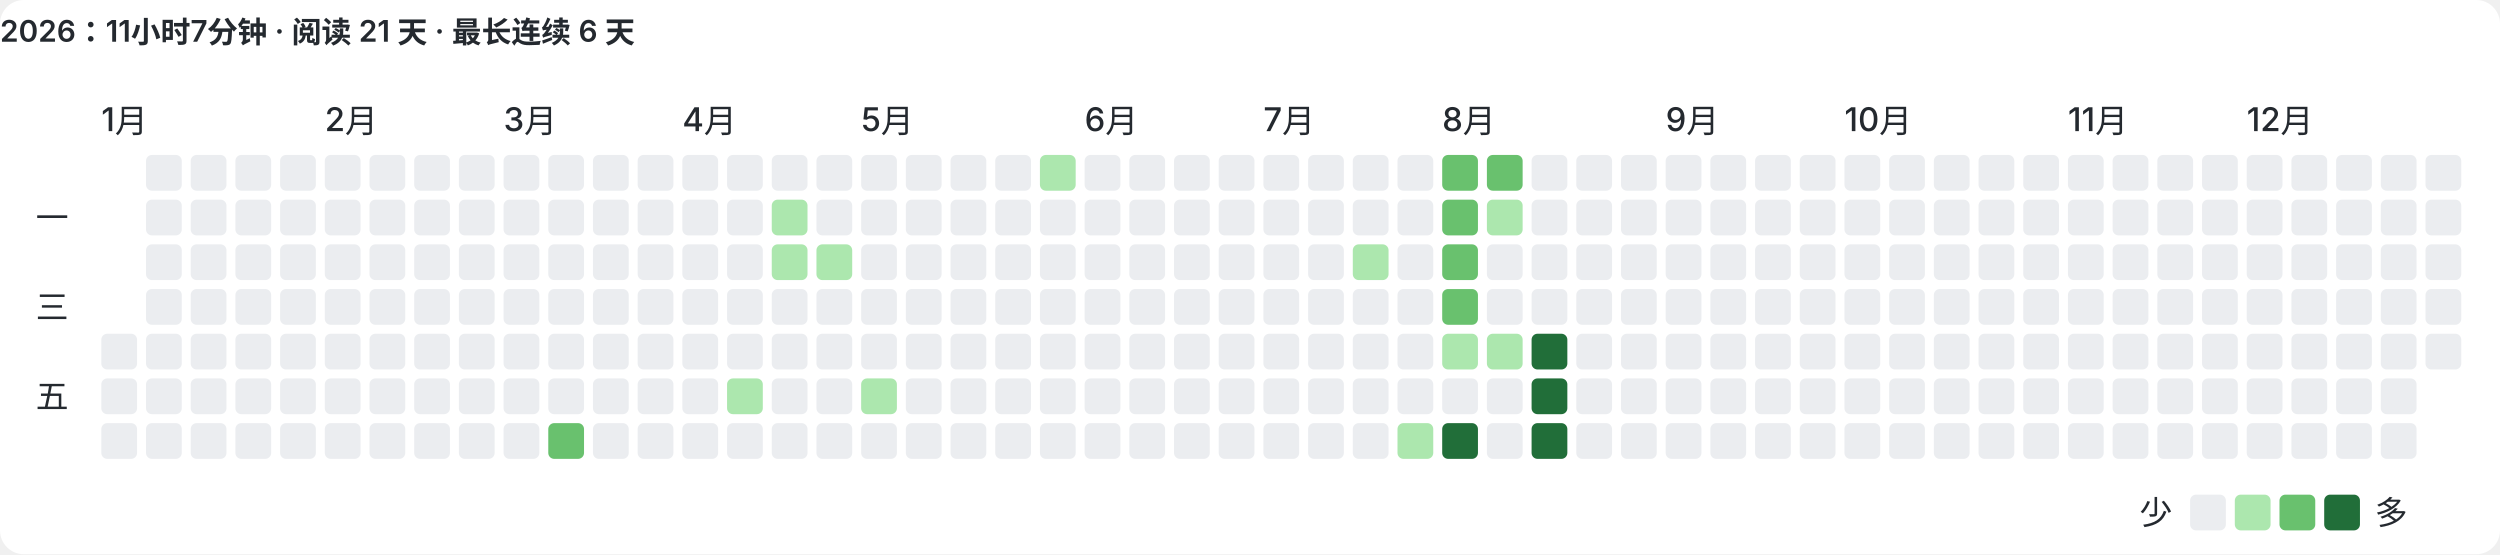
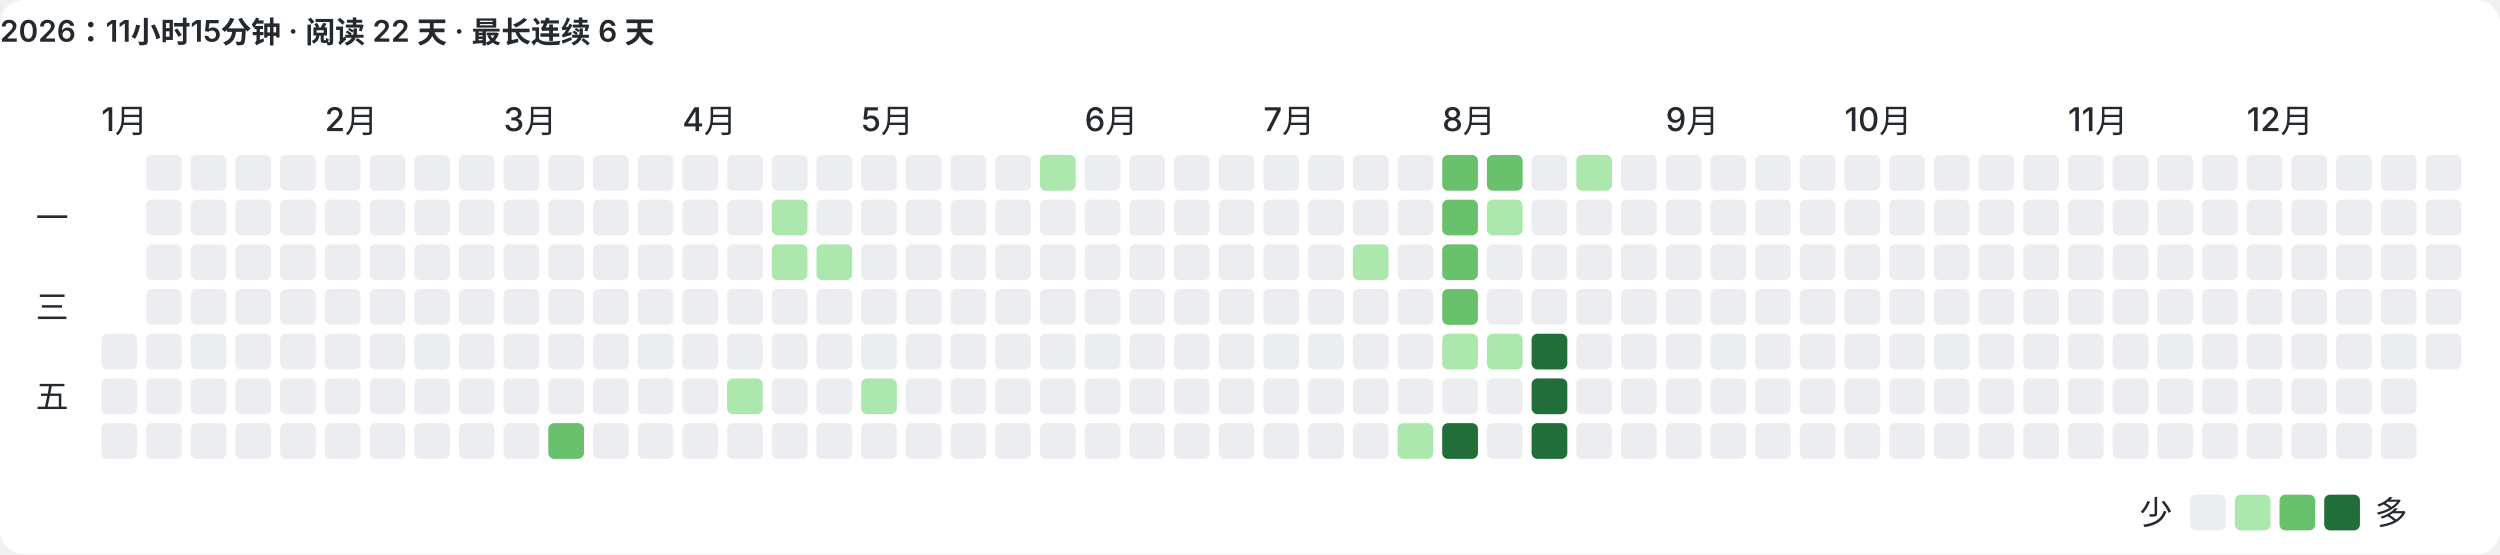
- <svg xmlns="http://www.w3.org/2000/svg" width="100%" viewBox="0 0 839 186" preserveAspectRatio="xMinYMin meet" style="display:block;max-width:100%;height:auto" role="img" data-summary="2026：11小时7分钟  ·  阅读 21 天  ·  最长连续 6 天" aria-label="微信读书 · 2026">
+ <svg xmlns="http://www.w3.org/2000/svg" width="100%" viewBox="0 0 839 186" preserveAspectRatio="xMinYMin meet" style="display:block;max-width:100%;height:auto" role="img" data-summary="2026：11小时15分钟  ·  阅读 22 天  ·  最长连续 6 天" aria-label="微信读书 · 2026">
  <rect width="100%" height="100%" rx="8" fill="#FFFFFF" />
  <style>
.label{font:500 11px "PingFang SC","Microsoft YaHei",-apple-system,BlinkMacSystemFont,"Segoe UI",sans-serif}
.summary{font:600 10px "PingFang SC","Microsoft YaHei",-apple-system,BlinkMacSystemFont,"Segoe UI",sans-serif}
</style>
-   <text class="summary" x="0" y="14" fill="#24292F">2026：11小时7分钟  ·  阅读 21 天  ·  最长连续 6 天</text>
+   <text class="summary" x="0" y="14" fill="#24292F">2026：11小时15分钟  ·  阅读 22 天  ·  最长连续 6 天</text>
  <text class="label" x="34" y="44" fill="#24292F">1月</text>
  <text class="label" x="109" y="44" fill="#24292F">2月</text>
  <text class="label" x="169" y="44" fill="#24292F">3月</text>
  <text class="label" x="229" y="44" fill="#24292F">4月</text>
  <text class="label" x="289" y="44" fill="#24292F">5月</text>
  <text class="label" x="364" y="44" fill="#24292F">6月</text>
  <text class="label" x="424" y="44" fill="#24292F">7月</text>
  <text class="label" x="484" y="44" fill="#24292F">8月</text>
  <text class="label" x="559" y="44" fill="#24292F">9月</text>
  <text class="label" x="619" y="44" fill="#24292F">10月</text>
  <text class="label" x="694" y="44" fill="#24292F">11月</text>
  <text class="label" x="754" y="44" fill="#24292F">12月</text>
  <text class="label" x="12" y="77" fill="#24292F">一</text>
  <text class="label" x="12" y="107" fill="#24292F">三</text>
  <text class="label" x="12" y="137" fill="#24292F">五</text>
  <rect x="34" y="112" width="12" height="12" rx="2" fill="#EBEDF0" data-date="2026-01-01" data-seconds="0">
</rect>
  <rect x="34" y="127" width="12" height="12" rx="2" fill="#EBEDF0" data-date="2026-01-02" data-seconds="0">
</rect>
  <rect x="34" y="142" width="12" height="12" rx="2" fill="#EBEDF0" data-date="2026-01-03" data-seconds="0">
</rect>
  <rect x="49" y="52" width="12" height="12" rx="2" fill="#EBEDF0" data-date="2026-01-04" data-seconds="0">
</rect>
  <rect x="49" y="67" width="12" height="12" rx="2" fill="#EBEDF0" data-date="2026-01-05" data-seconds="0">
</rect>
  <rect x="49" y="82" width="12" height="12" rx="2" fill="#EBEDF0" data-date="2026-01-06" data-seconds="0">
</rect>
  <rect x="49" y="97" width="12" height="12" rx="2" fill="#EBEDF0" data-date="2026-01-07" data-seconds="0">
</rect>
  <rect x="49" y="112" width="12" height="12" rx="2" fill="#EBEDF0" data-date="2026-01-08" data-seconds="0">
</rect>
  <rect x="49" y="127" width="12" height="12" rx="2" fill="#EBEDF0" data-date="2026-01-09" data-seconds="0">
</rect>
  <rect x="49" y="142" width="12" height="12" rx="2" fill="#EBEDF0" data-date="2026-01-10" data-seconds="0">
</rect>
  <rect x="64" y="52" width="12" height="12" rx="2" fill="#EBEDF0" data-date="2026-01-11" data-seconds="0">
</rect>
  <rect x="64" y="67" width="12" height="12" rx="2" fill="#EBEDF0" data-date="2026-01-12" data-seconds="0">
</rect>
  <rect x="64" y="82" width="12" height="12" rx="2" fill="#EBEDF0" data-date="2026-01-13" data-seconds="0">
</rect>
  <rect x="64" y="97" width="12" height="12" rx="2" fill="#EBEDF0" data-date="2026-01-14" data-seconds="0">
</rect>
  <rect x="64" y="112" width="12" height="12" rx="2" fill="#EBEDF0" data-date="2026-01-15" data-seconds="0">
</rect>
  <rect x="64" y="127" width="12" height="12" rx="2" fill="#EBEDF0" data-date="2026-01-16" data-seconds="0">
</rect>
  <rect x="64" y="142" width="12" height="12" rx="2" fill="#EBEDF0" data-date="2026-01-17" data-seconds="0">
</rect>
  <rect x="79" y="52" width="12" height="12" rx="2" fill="#EBEDF0" data-date="2026-01-18" data-seconds="0">
</rect>
  <rect x="79" y="67" width="12" height="12" rx="2" fill="#EBEDF0" data-date="2026-01-19" data-seconds="0">
</rect>
  <rect x="79" y="82" width="12" height="12" rx="2" fill="#EBEDF0" data-date="2026-01-20" data-seconds="0">
</rect>
  <rect x="79" y="97" width="12" height="12" rx="2" fill="#EBEDF0" data-date="2026-01-21" data-seconds="0">
</rect>
  <rect x="79" y="112" width="12" height="12" rx="2" fill="#EBEDF0" data-date="2026-01-22" data-seconds="0">
</rect>
  <rect x="79" y="127" width="12" height="12" rx="2" fill="#EBEDF0" data-date="2026-01-23" data-seconds="0">
</rect>
  <rect x="79" y="142" width="12" height="12" rx="2" fill="#EBEDF0" data-date="2026-01-24" data-seconds="0">
</rect>
  <rect x="94" y="52" width="12" height="12" rx="2" fill="#EBEDF0" data-date="2026-01-25" data-seconds="0">
</rect>
  <rect x="94" y="67" width="12" height="12" rx="2" fill="#EBEDF0" data-date="2026-01-26" data-seconds="0">
</rect>
  <rect x="94" y="82" width="12" height="12" rx="2" fill="#EBEDF0" data-date="2026-01-27" data-seconds="0">
</rect>
  <rect x="94" y="97" width="12" height="12" rx="2" fill="#EBEDF0" data-date="2026-01-28" data-seconds="0">
</rect>
  <rect x="94" y="112" width="12" height="12" rx="2" fill="#EBEDF0" data-date="2026-01-29" data-seconds="0">
</rect>
  <rect x="94" y="127" width="12" height="12" rx="2" fill="#EBEDF0" data-date="2026-01-30" data-seconds="0">
</rect>
  <rect x="94" y="142" width="12" height="12" rx="2" fill="#EBEDF0" data-date="2026-01-31" data-seconds="0">
</rect>
  <rect x="109" y="52" width="12" height="12" rx="2" fill="#EBEDF0" data-date="2026-02-01" data-seconds="0">
</rect>
  <rect x="109" y="67" width="12" height="12" rx="2" fill="#EBEDF0" data-date="2026-02-02" data-seconds="0">
</rect>
  <rect x="109" y="82" width="12" height="12" rx="2" fill="#EBEDF0" data-date="2026-02-03" data-seconds="0">
</rect>
  <rect x="109" y="97" width="12" height="12" rx="2" fill="#EBEDF0" data-date="2026-02-04" data-seconds="0">
</rect>
  <rect x="109" y="112" width="12" height="12" rx="2" fill="#EBEDF0" data-date="2026-02-05" data-seconds="0">
</rect>
  <rect x="109" y="127" width="12" height="12" rx="2" fill="#EBEDF0" data-date="2026-02-06" data-seconds="0">
</rect>
  <rect x="109" y="142" width="12" height="12" rx="2" fill="#EBEDF0" data-date="2026-02-07" data-seconds="0">
</rect>
  <rect x="124" y="52" width="12" height="12" rx="2" fill="#EBEDF0" data-date="2026-02-08" data-seconds="0">
</rect>
  <rect x="124" y="67" width="12" height="12" rx="2" fill="#EBEDF0" data-date="2026-02-09" data-seconds="0">
</rect>
  <rect x="124" y="82" width="12" height="12" rx="2" fill="#EBEDF0" data-date="2026-02-10" data-seconds="0">
</rect>
  <rect x="124" y="97" width="12" height="12" rx="2" fill="#EBEDF0" data-date="2026-02-11" data-seconds="0">
</rect>
  <rect x="124" y="112" width="12" height="12" rx="2" fill="#EBEDF0" data-date="2026-02-12" data-seconds="0">
</rect>
  <rect x="124" y="127" width="12" height="12" rx="2" fill="#EBEDF0" data-date="2026-02-13" data-seconds="0">
</rect>
  <rect x="124" y="142" width="12" height="12" rx="2" fill="#EBEDF0" data-date="2026-02-14" data-seconds="0">
</rect>
  <rect x="139" y="52" width="12" height="12" rx="2" fill="#EBEDF0" data-date="2026-02-15" data-seconds="0">
</rect>
  <rect x="139" y="67" width="12" height="12" rx="2" fill="#EBEDF0" data-date="2026-02-16" data-seconds="0">
</rect>
  <rect x="139" y="82" width="12" height="12" rx="2" fill="#EBEDF0" data-date="2026-02-17" data-seconds="0">
</rect>
  <rect x="139" y="97" width="12" height="12" rx="2" fill="#EBEDF0" data-date="2026-02-18" data-seconds="0">
</rect>
  <rect x="139" y="112" width="12" height="12" rx="2" fill="#EBEDF0" data-date="2026-02-19" data-seconds="0">
</rect>
  <rect x="139" y="127" width="12" height="12" rx="2" fill="#EBEDF0" data-date="2026-02-20" data-seconds="0">
</rect>
  <rect x="139" y="142" width="12" height="12" rx="2" fill="#EBEDF0" data-date="2026-02-21" data-seconds="0">
</rect>
  <rect x="154" y="52" width="12" height="12" rx="2" fill="#EBEDF0" data-date="2026-02-22" data-seconds="0">
</rect>
  <rect x="154" y="67" width="12" height="12" rx="2" fill="#EBEDF0" data-date="2026-02-23" data-seconds="0">
</rect>
  <rect x="154" y="82" width="12" height="12" rx="2" fill="#EBEDF0" data-date="2026-02-24" data-seconds="0">
</rect>
  <rect x="154" y="97" width="12" height="12" rx="2" fill="#EBEDF0" data-date="2026-02-25" data-seconds="0">
</rect>
  <rect x="154" y="112" width="12" height="12" rx="2" fill="#EBEDF0" data-date="2026-02-26" data-seconds="0">
</rect>
  <rect x="154" y="127" width="12" height="12" rx="2" fill="#EBEDF0" data-date="2026-02-27" data-seconds="0">
</rect>
  <rect x="154" y="142" width="12" height="12" rx="2" fill="#EBEDF0" data-date="2026-02-28" data-seconds="0">
</rect>
  <rect x="169" y="52" width="12" height="12" rx="2" fill="#EBEDF0" data-date="2026-03-01" data-seconds="0">
</rect>
  <rect x="169" y="67" width="12" height="12" rx="2" fill="#EBEDF0" data-date="2026-03-02" data-seconds="0">
</rect>
  <rect x="169" y="82" width="12" height="12" rx="2" fill="#EBEDF0" data-date="2026-03-03" data-seconds="0">
</rect>
  <rect x="169" y="97" width="12" height="12" rx="2" fill="#EBEDF0" data-date="2026-03-04" data-seconds="0">
</rect>
  <rect x="169" y="112" width="12" height="12" rx="2" fill="#EBEDF0" data-date="2026-03-05" data-seconds="0">
</rect>
  <rect x="169" y="127" width="12" height="12" rx="2" fill="#EBEDF0" data-date="2026-03-06" data-seconds="0">
</rect>
  <rect x="169" y="142" width="12" height="12" rx="2" fill="#EBEDF0" data-date="2026-03-07" data-seconds="0">
</rect>
  <rect x="184" y="52" width="12" height="12" rx="2" fill="#EBEDF0" data-date="2026-03-08" data-seconds="0">
</rect>
  <rect x="184" y="67" width="12" height="12" rx="2" fill="#EBEDF0" data-date="2026-03-09" data-seconds="0">
</rect>
  <rect x="184" y="82" width="12" height="12" rx="2" fill="#EBEDF0" data-date="2026-03-10" data-seconds="0">
</rect>
  <rect x="184" y="97" width="12" height="12" rx="2" fill="#EBEDF0" data-date="2026-03-11" data-seconds="0">
</rect>
  <rect x="184" y="112" width="12" height="12" rx="2" fill="#EBEDF0" data-date="2026-03-12" data-seconds="0">
</rect>
  <rect x="184" y="127" width="12" height="12" rx="2" fill="#EBEDF0" data-date="2026-03-13" data-seconds="0">
</rect>
  <rect x="184" y="142" width="12" height="12" rx="2" fill="#69C16E" data-date="2026-03-14" data-seconds="643">
</rect>
  <rect x="199" y="52" width="12" height="12" rx="2" fill="#EBEDF0" data-date="2026-03-15" data-seconds="0">
</rect>
  <rect x="199" y="67" width="12" height="12" rx="2" fill="#EBEDF0" data-date="2026-03-16" data-seconds="0">
</rect>
  <rect x="199" y="82" width="12" height="12" rx="2" fill="#EBEDF0" data-date="2026-03-17" data-seconds="0">
</rect>
  <rect x="199" y="97" width="12" height="12" rx="2" fill="#EBEDF0" data-date="2026-03-18" data-seconds="0">
</rect>
  <rect x="199" y="112" width="12" height="12" rx="2" fill="#EBEDF0" data-date="2026-03-19" data-seconds="0">
</rect>
  <rect x="199" y="127" width="12" height="12" rx="2" fill="#EBEDF0" data-date="2026-03-20" data-seconds="0">
</rect>
  <rect x="199" y="142" width="12" height="12" rx="2" fill="#EBEDF0" data-date="2026-03-21" data-seconds="0">
</rect>
  <rect x="214" y="52" width="12" height="12" rx="2" fill="#EBEDF0" data-date="2026-03-22" data-seconds="0">
</rect>
  <rect x="214" y="67" width="12" height="12" rx="2" fill="#EBEDF0" data-date="2026-03-23" data-seconds="0">
</rect>
  <rect x="214" y="82" width="12" height="12" rx="2" fill="#EBEDF0" data-date="2026-03-24" data-seconds="0">
</rect>
  <rect x="214" y="97" width="12" height="12" rx="2" fill="#EBEDF0" data-date="2026-03-25" data-seconds="0">
</rect>
  <rect x="214" y="112" width="12" height="12" rx="2" fill="#EBEDF0" data-date="2026-03-26" data-seconds="0">
</rect>
  <rect x="214" y="127" width="12" height="12" rx="2" fill="#EBEDF0" data-date="2026-03-27" data-seconds="0">
</rect>
  <rect x="214" y="142" width="12" height="12" rx="2" fill="#EBEDF0" data-date="2026-03-28" data-seconds="0">
</rect>
  <rect x="229" y="52" width="12" height="12" rx="2" fill="#EBEDF0" data-date="2026-03-29" data-seconds="0">
</rect>
  <rect x="229" y="67" width="12" height="12" rx="2" fill="#EBEDF0" data-date="2026-03-30" data-seconds="0">
</rect>
  <rect x="229" y="82" width="12" height="12" rx="2" fill="#EBEDF0" data-date="2026-03-31" data-seconds="0">
</rect>
  <rect x="229" y="97" width="12" height="12" rx="2" fill="#EBEDF0" data-date="2026-04-01" data-seconds="0">
</rect>
  <rect x="229" y="112" width="12" height="12" rx="2" fill="#EBEDF0" data-date="2026-04-02" data-seconds="0">
</rect>
  <rect x="229" y="127" width="12" height="12" rx="2" fill="#EBEDF0" data-date="2026-04-03" data-seconds="0">
</rect>
  <rect x="229" y="142" width="12" height="12" rx="2" fill="#EBEDF0" data-date="2026-04-04" data-seconds="0">
</rect>
  <rect x="244" y="52" width="12" height="12" rx="2" fill="#EBEDF0" data-date="2026-04-05" data-seconds="0">
</rect>
  <rect x="244" y="67" width="12" height="12" rx="2" fill="#EBEDF0" data-date="2026-04-06" data-seconds="0">
</rect>
  <rect x="244" y="82" width="12" height="12" rx="2" fill="#EBEDF0" data-date="2026-04-07" data-seconds="0">
</rect>
  <rect x="244" y="97" width="12" height="12" rx="2" fill="#EBEDF0" data-date="2026-04-08" data-seconds="0">
</rect>
  <rect x="244" y="112" width="12" height="12" rx="2" fill="#EBEDF0" data-date="2026-04-09" data-seconds="0">
</rect>
  <rect x="244" y="127" width="12" height="12" rx="2" fill="#ACE7AE" data-date="2026-04-10" data-seconds="37">
</rect>
  <rect x="244" y="142" width="12" height="12" rx="2" fill="#EBEDF0" data-date="2026-04-11" data-seconds="0">
</rect>
  <rect x="259" y="52" width="12" height="12" rx="2" fill="#EBEDF0" data-date="2026-04-12" data-seconds="0">
</rect>
  <rect x="259" y="67" width="12" height="12" rx="2" fill="#ACE7AE" data-date="2026-04-13" data-seconds="6">
</rect>
  <rect x="259" y="82" width="12" height="12" rx="2" fill="#ACE7AE" data-date="2026-04-14" data-seconds="15">
</rect>
  <rect x="259" y="97" width="12" height="12" rx="2" fill="#EBEDF0" data-date="2026-04-15" data-seconds="0">
</rect>
  <rect x="259" y="112" width="12" height="12" rx="2" fill="#EBEDF0" data-date="2026-04-16" data-seconds="0">
</rect>
  <rect x="259" y="127" width="12" height="12" rx="2" fill="#EBEDF0" data-date="2026-04-17" data-seconds="0">
</rect>
  <rect x="259" y="142" width="12" height="12" rx="2" fill="#EBEDF0" data-date="2026-04-18" data-seconds="0">
</rect>
  <rect x="274" y="52" width="12" height="12" rx="2" fill="#EBEDF0" data-date="2026-04-19" data-seconds="0">
</rect>
  <rect x="274" y="67" width="12" height="12" rx="2" fill="#EBEDF0" data-date="2026-04-20" data-seconds="0">
</rect>
  <rect x="274" y="82" width="12" height="12" rx="2" fill="#ACE7AE" data-date="2026-04-21" data-seconds="40">
</rect>
  <rect x="274" y="97" width="12" height="12" rx="2" fill="#EBEDF0" data-date="2026-04-22" data-seconds="0">
</rect>
  <rect x="274" y="112" width="12" height="12" rx="2" fill="#EBEDF0" data-date="2026-04-23" data-seconds="0">
</rect>
  <rect x="274" y="127" width="12" height="12" rx="2" fill="#EBEDF0" data-date="2026-04-24" data-seconds="0">
</rect>
  <rect x="274" y="142" width="12" height="12" rx="2" fill="#EBEDF0" data-date="2026-04-25" data-seconds="0">
</rect>
  <rect x="289" y="52" width="12" height="12" rx="2" fill="#EBEDF0" data-date="2026-04-26" data-seconds="0">
</rect>
  <rect x="289" y="67" width="12" height="12" rx="2" fill="#EBEDF0" data-date="2026-04-27" data-seconds="0">
</rect>
  <rect x="289" y="82" width="12" height="12" rx="2" fill="#EBEDF0" data-date="2026-04-28" data-seconds="0">
</rect>
  <rect x="289" y="97" width="12" height="12" rx="2" fill="#EBEDF0" data-date="2026-04-29" data-seconds="0">
</rect>
  <rect x="289" y="112" width="12" height="12" rx="2" fill="#EBEDF0" data-date="2026-04-30" data-seconds="0">
</rect>
  <rect x="289" y="127" width="12" height="12" rx="2" fill="#ACE7AE" data-date="2026-05-01" data-seconds="40">
</rect>
  <rect x="289" y="142" width="12" height="12" rx="2" fill="#EBEDF0" data-date="2026-05-02" data-seconds="0">
</rect>
  <rect x="304" y="52" width="12" height="12" rx="2" fill="#EBEDF0" data-date="2026-05-03" data-seconds="0">
</rect>
  <rect x="304" y="67" width="12" height="12" rx="2" fill="#EBEDF0" data-date="2026-05-04" data-seconds="0">
</rect>
  <rect x="304" y="82" width="12" height="12" rx="2" fill="#EBEDF0" data-date="2026-05-05" data-seconds="0">
</rect>
  <rect x="304" y="97" width="12" height="12" rx="2" fill="#EBEDF0" data-date="2026-05-06" data-seconds="0">
</rect>
  <rect x="304" y="112" width="12" height="12" rx="2" fill="#EBEDF0" data-date="2026-05-07" data-seconds="0">
</rect>
  <rect x="304" y="127" width="12" height="12" rx="2" fill="#EBEDF0" data-date="2026-05-08" data-seconds="0">
</rect>
  <rect x="304" y="142" width="12" height="12" rx="2" fill="#EBEDF0" data-date="2026-05-09" data-seconds="0">
</rect>
  <rect x="319" y="52" width="12" height="12" rx="2" fill="#EBEDF0" data-date="2026-05-10" data-seconds="0">
</rect>
  <rect x="319" y="67" width="12" height="12" rx="2" fill="#EBEDF0" data-date="2026-05-11" data-seconds="0">
</rect>
  <rect x="319" y="82" width="12" height="12" rx="2" fill="#EBEDF0" data-date="2026-05-12" data-seconds="0">
</rect>
  <rect x="319" y="97" width="12" height="12" rx="2" fill="#EBEDF0" data-date="2026-05-13" data-seconds="0">
</rect>
  <rect x="319" y="112" width="12" height="12" rx="2" fill="#EBEDF0" data-date="2026-05-14" data-seconds="0">
</rect>
  <rect x="319" y="127" width="12" height="12" rx="2" fill="#EBEDF0" data-date="2026-05-15" data-seconds="0">
</rect>
  <rect x="319" y="142" width="12" height="12" rx="2" fill="#EBEDF0" data-date="2026-05-16" data-seconds="0">
</rect>
  <rect x="334" y="52" width="12" height="12" rx="2" fill="#EBEDF0" data-date="2026-05-17" data-seconds="0">
</rect>
  <rect x="334" y="67" width="12" height="12" rx="2" fill="#EBEDF0" data-date="2026-05-18" data-seconds="0">
</rect>
  <rect x="334" y="82" width="12" height="12" rx="2" fill="#EBEDF0" data-date="2026-05-19" data-seconds="0">
</rect>
  <rect x="334" y="97" width="12" height="12" rx="2" fill="#EBEDF0" data-date="2026-05-20" data-seconds="0">
</rect>
  <rect x="334" y="112" width="12" height="12" rx="2" fill="#EBEDF0" data-date="2026-05-21" data-seconds="0">
</rect>
  <rect x="334" y="127" width="12" height="12" rx="2" fill="#EBEDF0" data-date="2026-05-22" data-seconds="0">
</rect>
  <rect x="334" y="142" width="12" height="12" rx="2" fill="#EBEDF0" data-date="2026-05-23" data-seconds="0">
</rect>
  <rect x="349" y="52" width="12" height="12" rx="2" fill="#ACE7AE" data-date="2026-05-24" data-seconds="3">
</rect>
  <rect x="349" y="67" width="12" height="12" rx="2" fill="#EBEDF0" data-date="2026-05-25" data-seconds="0">
</rect>
  <rect x="349" y="82" width="12" height="12" rx="2" fill="#EBEDF0" data-date="2026-05-26" data-seconds="0">
</rect>
  <rect x="349" y="97" width="12" height="12" rx="2" fill="#EBEDF0" data-date="2026-05-27" data-seconds="0">
</rect>
  <rect x="349" y="112" width="12" height="12" rx="2" fill="#EBEDF0" data-date="2026-05-28" data-seconds="0">
</rect>
  <rect x="349" y="127" width="12" height="12" rx="2" fill="#EBEDF0" data-date="2026-05-29" data-seconds="0">
</rect>
  <rect x="349" y="142" width="12" height="12" rx="2" fill="#EBEDF0" data-date="2026-05-30" data-seconds="0">
</rect>
  <rect x="364" y="52" width="12" height="12" rx="2" fill="#EBEDF0" data-date="2026-05-31" data-seconds="0">
</rect>
  <rect x="364" y="67" width="12" height="12" rx="2" fill="#EBEDF0" data-date="2026-06-01" data-seconds="0">
</rect>
  <rect x="364" y="82" width="12" height="12" rx="2" fill="#EBEDF0" data-date="2026-06-02" data-seconds="0">
</rect>
  <rect x="364" y="97" width="12" height="12" rx="2" fill="#EBEDF0" data-date="2026-06-03" data-seconds="0">
</rect>
  <rect x="364" y="112" width="12" height="12" rx="2" fill="#EBEDF0" data-date="2026-06-04" data-seconds="0">
</rect>
  <rect x="364" y="127" width="12" height="12" rx="2" fill="#EBEDF0" data-date="2026-06-05" data-seconds="0">
</rect>
  <rect x="364" y="142" width="12" height="12" rx="2" fill="#EBEDF0" data-date="2026-06-06" data-seconds="0">
</rect>
  <rect x="379" y="52" width="12" height="12" rx="2" fill="#EBEDF0" data-date="2026-06-07" data-seconds="0">
</rect>
  <rect x="379" y="67" width="12" height="12" rx="2" fill="#EBEDF0" data-date="2026-06-08" data-seconds="0">
</rect>
  <rect x="379" y="82" width="12" height="12" rx="2" fill="#EBEDF0" data-date="2026-06-09" data-seconds="0">
</rect>
  <rect x="379" y="97" width="12" height="12" rx="2" fill="#EBEDF0" data-date="2026-06-10" data-seconds="0">
</rect>
  <rect x="379" y="112" width="12" height="12" rx="2" fill="#EBEDF0" data-date="2026-06-11" data-seconds="0">
</rect>
  <rect x="379" y="127" width="12" height="12" rx="2" fill="#EBEDF0" data-date="2026-06-12" data-seconds="0">
</rect>
  <rect x="379" y="142" width="12" height="12" rx="2" fill="#EBEDF0" data-date="2026-06-13" data-seconds="0">
</rect>
  <rect x="394" y="52" width="12" height="12" rx="2" fill="#EBEDF0" data-date="2026-06-14" data-seconds="0">
</rect>
  <rect x="394" y="67" width="12" height="12" rx="2" fill="#EBEDF0" data-date="2026-06-15" data-seconds="0">
</rect>
  <rect x="394" y="82" width="12" height="12" rx="2" fill="#EBEDF0" data-date="2026-06-16" data-seconds="0">
</rect>
  <rect x="394" y="97" width="12" height="12" rx="2" fill="#EBEDF0" data-date="2026-06-17" data-seconds="0">
</rect>
  <rect x="394" y="112" width="12" height="12" rx="2" fill="#EBEDF0" data-date="2026-06-18" data-seconds="0">
</rect>
  <rect x="394" y="127" width="12" height="12" rx="2" fill="#EBEDF0" data-date="2026-06-19" data-seconds="0">
</rect>
  <rect x="394" y="142" width="12" height="12" rx="2" fill="#EBEDF0" data-date="2026-06-20" data-seconds="0">
</rect>
  <rect x="409" y="52" width="12" height="12" rx="2" fill="#EBEDF0" data-date="2026-06-21" data-seconds="0">
</rect>
  <rect x="409" y="67" width="12" height="12" rx="2" fill="#EBEDF0" data-date="2026-06-22" data-seconds="0">
</rect>
  <rect x="409" y="82" width="12" height="12" rx="2" fill="#EBEDF0" data-date="2026-06-23" data-seconds="0">
</rect>
  <rect x="409" y="97" width="12" height="12" rx="2" fill="#EBEDF0" data-date="2026-06-24" data-seconds="0">
</rect>
  <rect x="409" y="112" width="12" height="12" rx="2" fill="#EBEDF0" data-date="2026-06-25" data-seconds="0">
</rect>
  <rect x="409" y="127" width="12" height="12" rx="2" fill="#EBEDF0" data-date="2026-06-26" data-seconds="0">
</rect>
  <rect x="409" y="142" width="12" height="12" rx="2" fill="#EBEDF0" data-date="2026-06-27" data-seconds="0">
</rect>
  <rect x="424" y="52" width="12" height="12" rx="2" fill="#EBEDF0" data-date="2026-06-28" data-seconds="0">
</rect>
  <rect x="424" y="67" width="12" height="12" rx="2" fill="#EBEDF0" data-date="2026-06-29" data-seconds="0">
</rect>
  <rect x="424" y="82" width="12" height="12" rx="2" fill="#EBEDF0" data-date="2026-06-30" data-seconds="0">
</rect>
  <rect x="424" y="97" width="12" height="12" rx="2" fill="#EBEDF0" data-date="2026-07-01" data-seconds="0">
</rect>
  <rect x="424" y="112" width="12" height="12" rx="2" fill="#EBEDF0" data-date="2026-07-02" data-seconds="0">
</rect>
  <rect x="424" y="127" width="12" height="12" rx="2" fill="#EBEDF0" data-date="2026-07-03" data-seconds="0">
</rect>
  <rect x="424" y="142" width="12" height="12" rx="2" fill="#EBEDF0" data-date="2026-07-04" data-seconds="0">
</rect>
  <rect x="439" y="52" width="12" height="12" rx="2" fill="#EBEDF0" data-date="2026-07-05" data-seconds="0">
</rect>
  <rect x="439" y="67" width="12" height="12" rx="2" fill="#EBEDF0" data-date="2026-07-06" data-seconds="0">
</rect>
  <rect x="439" y="82" width="12" height="12" rx="2" fill="#EBEDF0" data-date="2026-07-07" data-seconds="0">
</rect>
  <rect x="439" y="97" width="12" height="12" rx="2" fill="#EBEDF0" data-date="2026-07-08" data-seconds="0">
</rect>
  <rect x="439" y="112" width="12" height="12" rx="2" fill="#EBEDF0" data-date="2026-07-09" data-seconds="0">
</rect>
  <rect x="439" y="127" width="12" height="12" rx="2" fill="#EBEDF0" data-date="2026-07-10" data-seconds="0">
</rect>
  <rect x="439" y="142" width="12" height="12" rx="2" fill="#EBEDF0" data-date="2026-07-11" data-seconds="0">
</rect>
  <rect x="454" y="52" width="12" height="12" rx="2" fill="#EBEDF0" data-date="2026-07-12" data-seconds="0">
</rect>
  <rect x="454" y="67" width="12" height="12" rx="2" fill="#EBEDF0" data-date="2026-07-13" data-seconds="0">
</rect>
  <rect x="454" y="82" width="12" height="12" rx="2" fill="#ACE7AE" data-date="2026-07-14" data-seconds="227">
</rect>
  <rect x="454" y="97" width="12" height="12" rx="2" fill="#EBEDF0" data-date="2026-07-15" data-seconds="0">
</rect>
  <rect x="454" y="112" width="12" height="12" rx="2" fill="#EBEDF0" data-date="2026-07-16" data-seconds="0">
</rect>
  <rect x="454" y="127" width="12" height="12" rx="2" fill="#EBEDF0" data-date="2026-07-17" data-seconds="0">
</rect>
  <rect x="454" y="142" width="12" height="12" rx="2" fill="#EBEDF0" data-date="2026-07-18" data-seconds="0">
</rect>
  <rect x="469" y="52" width="12" height="12" rx="2" fill="#EBEDF0" data-date="2026-07-19" data-seconds="0">
</rect>
  <rect x="469" y="67" width="12" height="12" rx="2" fill="#EBEDF0" data-date="2026-07-20" data-seconds="0">
</rect>
  <rect x="469" y="82" width="12" height="12" rx="2" fill="#EBEDF0" data-date="2026-07-21" data-seconds="0">
</rect>
  <rect x="469" y="97" width="12" height="12" rx="2" fill="#EBEDF0" data-date="2026-07-22" data-seconds="0">
</rect>
  <rect x="469" y="112" width="12" height="12" rx="2" fill="#EBEDF0" data-date="2026-07-23" data-seconds="0">
</rect>
  <rect x="469" y="127" width="12" height="12" rx="2" fill="#EBEDF0" data-date="2026-07-24" data-seconds="0">
</rect>
  <rect x="469" y="142" width="12" height="12" rx="2" fill="#ACE7AE" data-date="2026-07-25" data-seconds="5">
</rect>
  <rect x="484" y="52" width="12" height="12" rx="2" fill="#69C16E" data-date="2026-07-26" data-seconds="1532">
</rect>
  <rect x="484" y="67" width="12" height="12" rx="2" fill="#69C16E" data-date="2026-07-27" data-seconds="1631">
</rect>
  <rect x="484" y="82" width="12" height="12" rx="2" fill="#69C16E" data-date="2026-07-28" data-seconds="1552">
</rect>
  <rect x="484" y="97" width="12" height="12" rx="2" fill="#69C16E" data-date="2026-07-29" data-seconds="894">
</rect>
  <rect x="484" y="112" width="12" height="12" rx="2" fill="#ACE7AE" data-date="2026-07-30" data-seconds="19">
</rect>
  <rect x="484" y="127" width="12" height="12" rx="2" fill="#EBEDF0" data-date="2026-07-31" data-seconds="0">
</rect>
  <rect x="484" y="142" width="12" height="12" rx="2" fill="#216E39" data-date="2026-08-01" data-seconds="2223">
</rect>
  <rect x="499" y="52" width="12" height="12" rx="2" fill="#69C16E" data-date="2026-08-02" data-seconds="1073">
</rect>
  <rect x="499" y="67" width="12" height="12" rx="2" fill="#ACE7AE" data-date="2026-08-03" data-seconds="343">
</rect>
  <rect x="499" y="82" width="12" height="12" rx="2" fill="#EBEDF0" data-date="2026-08-04" data-seconds="0">
</rect>
  <rect x="499" y="97" width="12" height="12" rx="2" fill="#EBEDF0" data-date="2026-08-05" data-seconds="0">
</rect>
  <rect x="499" y="112" width="12" height="12" rx="2" fill="#ACE7AE" data-date="2026-08-06" data-seconds="3">
</rect>
  <rect x="499" y="127" width="12" height="12" rx="2" fill="#EBEDF0" data-date="2026-08-07" data-seconds="0">
</rect>
  <rect x="499" y="142" width="12" height="12" rx="2" fill="#EBEDF0" data-date="2026-08-08" data-seconds="0">
</rect>
  <rect x="514" y="52" width="12" height="12" rx="2" fill="#EBEDF0" data-date="2026-08-09" data-seconds="0">
</rect>
  <rect x="514" y="67" width="12" height="12" rx="2" fill="#EBEDF0" data-date="2026-08-10" data-seconds="0">
</rect>
  <rect x="514" y="82" width="12" height="12" rx="2" fill="#EBEDF0" data-date="2026-08-11" data-seconds="0">
</rect>
  <rect x="514" y="97" width="12" height="12" rx="2" fill="#EBEDF0" data-date="2026-08-12" data-seconds="0">
</rect>
  <rect x="514" y="112" width="12" height="12" rx="2" fill="#216E39" data-date="2026-08-13" data-seconds="3020">
</rect>
  <rect x="514" y="127" width="12" height="12" rx="2" fill="#216E39" data-date="2026-08-14" data-seconds="19303">
</rect>
-   <rect x="514" y="142" width="12" height="12" rx="2" fill="#216E39" data-date="2026-08-15" data-seconds="7417">
- </rect>
-   <rect x="529" y="52" width="12" height="12" rx="2" fill="#EBEDF0" data-date="2026-08-16" data-seconds="0">
+   <rect x="514" y="142" width="12" height="12" rx="2" fill="#216E39" data-date="2026-08-15" data-seconds="7902">
+ </rect>
+   <rect x="529" y="52" width="12" height="12" rx="2" fill="#ACE7AE" data-date="2026-08-16" data-seconds="6">
</rect>
  <rect x="529" y="67" width="12" height="12" rx="2" fill="#EBEDF0" data-date="2026-08-17" data-seconds="0">
</rect>
  <rect x="529" y="82" width="12" height="12" rx="2" fill="#EBEDF0" data-date="2026-08-18" data-seconds="0">
</rect>
  <rect x="529" y="97" width="12" height="12" rx="2" fill="#EBEDF0" data-date="2026-08-19" data-seconds="0">
</rect>
  <rect x="529" y="112" width="12" height="12" rx="2" fill="#EBEDF0" data-date="2026-08-20" data-seconds="0">
</rect>
  <rect x="529" y="127" width="12" height="12" rx="2" fill="#EBEDF0" data-date="2026-08-21" data-seconds="0">
</rect>
  <rect x="529" y="142" width="12" height="12" rx="2" fill="#EBEDF0" data-date="2026-08-22" data-seconds="0">
</rect>
  <rect x="544" y="52" width="12" height="12" rx="2" fill="#EBEDF0" data-date="2026-08-23" data-seconds="0">
</rect>
  <rect x="544" y="67" width="12" height="12" rx="2" fill="#EBEDF0" data-date="2026-08-24" data-seconds="0">
</rect>
  <rect x="544" y="82" width="12" height="12" rx="2" fill="#EBEDF0" data-date="2026-08-25" data-seconds="0">
</rect>
  <rect x="544" y="97" width="12" height="12" rx="2" fill="#EBEDF0" data-date="2026-08-26" data-seconds="0">
</rect>
  <rect x="544" y="112" width="12" height="12" rx="2" fill="#EBEDF0" data-date="2026-08-27" data-seconds="0">
</rect>
  <rect x="544" y="127" width="12" height="12" rx="2" fill="#EBEDF0" data-date="2026-08-28" data-seconds="0">
</rect>
  <rect x="544" y="142" width="12" height="12" rx="2" fill="#EBEDF0" data-date="2026-08-29" data-seconds="0">
</rect>
  <rect x="559" y="52" width="12" height="12" rx="2" fill="#EBEDF0" data-date="2026-08-30" data-seconds="0">
</rect>
  <rect x="559" y="67" width="12" height="12" rx="2" fill="#EBEDF0" data-date="2026-08-31" data-seconds="0">
</rect>
  <rect x="559" y="82" width="12" height="12" rx="2" fill="#EBEDF0" data-date="2026-09-01" data-seconds="0">
</rect>
  <rect x="559" y="97" width="12" height="12" rx="2" fill="#EBEDF0" data-date="2026-09-02" data-seconds="0">
</rect>
  <rect x="559" y="112" width="12" height="12" rx="2" fill="#EBEDF0" data-date="2026-09-03" data-seconds="0">
</rect>
  <rect x="559" y="127" width="12" height="12" rx="2" fill="#EBEDF0" data-date="2026-09-04" data-seconds="0">
</rect>
  <rect x="559" y="142" width="12" height="12" rx="2" fill="#EBEDF0" data-date="2026-09-05" data-seconds="0">
</rect>
  <rect x="574" y="52" width="12" height="12" rx="2" fill="#EBEDF0" data-date="2026-09-06" data-seconds="0">
</rect>
  <rect x="574" y="67" width="12" height="12" rx="2" fill="#EBEDF0" data-date="2026-09-07" data-seconds="0">
</rect>
  <rect x="574" y="82" width="12" height="12" rx="2" fill="#EBEDF0" data-date="2026-09-08" data-seconds="0">
</rect>
  <rect x="574" y="97" width="12" height="12" rx="2" fill="#EBEDF0" data-date="2026-09-09" data-seconds="0">
</rect>
  <rect x="574" y="112" width="12" height="12" rx="2" fill="#EBEDF0" data-date="2026-09-10" data-seconds="0">
</rect>
  <rect x="574" y="127" width="12" height="12" rx="2" fill="#EBEDF0" data-date="2026-09-11" data-seconds="0">
</rect>
  <rect x="574" y="142" width="12" height="12" rx="2" fill="#EBEDF0" data-date="2026-09-12" data-seconds="0">
</rect>
  <rect x="589" y="52" width="12" height="12" rx="2" fill="#EBEDF0" data-date="2026-09-13" data-seconds="0">
</rect>
  <rect x="589" y="67" width="12" height="12" rx="2" fill="#EBEDF0" data-date="2026-09-14" data-seconds="0">
</rect>
  <rect x="589" y="82" width="12" height="12" rx="2" fill="#EBEDF0" data-date="2026-09-15" data-seconds="0">
</rect>
  <rect x="589" y="97" width="12" height="12" rx="2" fill="#EBEDF0" data-date="2026-09-16" data-seconds="0">
</rect>
  <rect x="589" y="112" width="12" height="12" rx="2" fill="#EBEDF0" data-date="2026-09-17" data-seconds="0">
</rect>
  <rect x="589" y="127" width="12" height="12" rx="2" fill="#EBEDF0" data-date="2026-09-18" data-seconds="0">
</rect>
  <rect x="589" y="142" width="12" height="12" rx="2" fill="#EBEDF0" data-date="2026-09-19" data-seconds="0">
</rect>
  <rect x="604" y="52" width="12" height="12" rx="2" fill="#EBEDF0" data-date="2026-09-20" data-seconds="0">
</rect>
  <rect x="604" y="67" width="12" height="12" rx="2" fill="#EBEDF0" data-date="2026-09-21" data-seconds="0">
</rect>
  <rect x="604" y="82" width="12" height="12" rx="2" fill="#EBEDF0" data-date="2026-09-22" data-seconds="0">
</rect>
  <rect x="604" y="97" width="12" height="12" rx="2" fill="#EBEDF0" data-date="2026-09-23" data-seconds="0">
</rect>
  <rect x="604" y="112" width="12" height="12" rx="2" fill="#EBEDF0" data-date="2026-09-24" data-seconds="0">
</rect>
  <rect x="604" y="127" width="12" height="12" rx="2" fill="#EBEDF0" data-date="2026-09-25" data-seconds="0">
</rect>
  <rect x="604" y="142" width="12" height="12" rx="2" fill="#EBEDF0" data-date="2026-09-26" data-seconds="0">
</rect>
  <rect x="619" y="52" width="12" height="12" rx="2" fill="#EBEDF0" data-date="2026-09-27" data-seconds="0">
</rect>
  <rect x="619" y="67" width="12" height="12" rx="2" fill="#EBEDF0" data-date="2026-09-28" data-seconds="0">
</rect>
  <rect x="619" y="82" width="12" height="12" rx="2" fill="#EBEDF0" data-date="2026-09-29" data-seconds="0">
</rect>
  <rect x="619" y="97" width="12" height="12" rx="2" fill="#EBEDF0" data-date="2026-09-30" data-seconds="0">
</rect>
  <rect x="619" y="112" width="12" height="12" rx="2" fill="#EBEDF0" data-date="2026-10-01" data-seconds="0">
</rect>
  <rect x="619" y="127" width="12" height="12" rx="2" fill="#EBEDF0" data-date="2026-10-02" data-seconds="0">
</rect>
  <rect x="619" y="142" width="12" height="12" rx="2" fill="#EBEDF0" data-date="2026-10-03" data-seconds="0">
</rect>
  <rect x="634" y="52" width="12" height="12" rx="2" fill="#EBEDF0" data-date="2026-10-04" data-seconds="0">
</rect>
  <rect x="634" y="67" width="12" height="12" rx="2" fill="#EBEDF0" data-date="2026-10-05" data-seconds="0">
</rect>
  <rect x="634" y="82" width="12" height="12" rx="2" fill="#EBEDF0" data-date="2026-10-06" data-seconds="0">
</rect>
  <rect x="634" y="97" width="12" height="12" rx="2" fill="#EBEDF0" data-date="2026-10-07" data-seconds="0">
</rect>
  <rect x="634" y="112" width="12" height="12" rx="2" fill="#EBEDF0" data-date="2026-10-08" data-seconds="0">
</rect>
  <rect x="634" y="127" width="12" height="12" rx="2" fill="#EBEDF0" data-date="2026-10-09" data-seconds="0">
</rect>
  <rect x="634" y="142" width="12" height="12" rx="2" fill="#EBEDF0" data-date="2026-10-10" data-seconds="0">
</rect>
  <rect x="649" y="52" width="12" height="12" rx="2" fill="#EBEDF0" data-date="2026-10-11" data-seconds="0">
</rect>
  <rect x="649" y="67" width="12" height="12" rx="2" fill="#EBEDF0" data-date="2026-10-12" data-seconds="0">
</rect>
  <rect x="649" y="82" width="12" height="12" rx="2" fill="#EBEDF0" data-date="2026-10-13" data-seconds="0">
</rect>
  <rect x="649" y="97" width="12" height="12" rx="2" fill="#EBEDF0" data-date="2026-10-14" data-seconds="0">
</rect>
  <rect x="649" y="112" width="12" height="12" rx="2" fill="#EBEDF0" data-date="2026-10-15" data-seconds="0">
</rect>
  <rect x="649" y="127" width="12" height="12" rx="2" fill="#EBEDF0" data-date="2026-10-16" data-seconds="0">
</rect>
  <rect x="649" y="142" width="12" height="12" rx="2" fill="#EBEDF0" data-date="2026-10-17" data-seconds="0">
</rect>
  <rect x="664" y="52" width="12" height="12" rx="2" fill="#EBEDF0" data-date="2026-10-18" data-seconds="0">
</rect>
  <rect x="664" y="67" width="12" height="12" rx="2" fill="#EBEDF0" data-date="2026-10-19" data-seconds="0">
</rect>
  <rect x="664" y="82" width="12" height="12" rx="2" fill="#EBEDF0" data-date="2026-10-20" data-seconds="0">
</rect>
  <rect x="664" y="97" width="12" height="12" rx="2" fill="#EBEDF0" data-date="2026-10-21" data-seconds="0">
</rect>
  <rect x="664" y="112" width="12" height="12" rx="2" fill="#EBEDF0" data-date="2026-10-22" data-seconds="0">
</rect>
  <rect x="664" y="127" width="12" height="12" rx="2" fill="#EBEDF0" data-date="2026-10-23" data-seconds="0">
</rect>
  <rect x="664" y="142" width="12" height="12" rx="2" fill="#EBEDF0" data-date="2026-10-24" data-seconds="0">
</rect>
  <rect x="679" y="52" width="12" height="12" rx="2" fill="#EBEDF0" data-date="2026-10-25" data-seconds="0">
</rect>
  <rect x="679" y="67" width="12" height="12" rx="2" fill="#EBEDF0" data-date="2026-10-26" data-seconds="0">
</rect>
  <rect x="679" y="82" width="12" height="12" rx="2" fill="#EBEDF0" data-date="2026-10-27" data-seconds="0">
</rect>
  <rect x="679" y="97" width="12" height="12" rx="2" fill="#EBEDF0" data-date="2026-10-28" data-seconds="0">
</rect>
  <rect x="679" y="112" width="12" height="12" rx="2" fill="#EBEDF0" data-date="2026-10-29" data-seconds="0">
</rect>
  <rect x="679" y="127" width="12" height="12" rx="2" fill="#EBEDF0" data-date="2026-10-30" data-seconds="0">
</rect>
  <rect x="679" y="142" width="12" height="12" rx="2" fill="#EBEDF0" data-date="2026-10-31" data-seconds="0">
</rect>
  <rect x="694" y="52" width="12" height="12" rx="2" fill="#EBEDF0" data-date="2026-11-01" data-seconds="0">
</rect>
  <rect x="694" y="67" width="12" height="12" rx="2" fill="#EBEDF0" data-date="2026-11-02" data-seconds="0">
</rect>
  <rect x="694" y="82" width="12" height="12" rx="2" fill="#EBEDF0" data-date="2026-11-03" data-seconds="0">
</rect>
  <rect x="694" y="97" width="12" height="12" rx="2" fill="#EBEDF0" data-date="2026-11-04" data-seconds="0">
</rect>
  <rect x="694" y="112" width="12" height="12" rx="2" fill="#EBEDF0" data-date="2026-11-05" data-seconds="0">
</rect>
  <rect x="694" y="127" width="12" height="12" rx="2" fill="#EBEDF0" data-date="2026-11-06" data-seconds="0">
</rect>
  <rect x="694" y="142" width="12" height="12" rx="2" fill="#EBEDF0" data-date="2026-11-07" data-seconds="0">
</rect>
  <rect x="709" y="52" width="12" height="12" rx="2" fill="#EBEDF0" data-date="2026-11-08" data-seconds="0">
</rect>
  <rect x="709" y="67" width="12" height="12" rx="2" fill="#EBEDF0" data-date="2026-11-09" data-seconds="0">
</rect>
  <rect x="709" y="82" width="12" height="12" rx="2" fill="#EBEDF0" data-date="2026-11-10" data-seconds="0">
</rect>
  <rect x="709" y="97" width="12" height="12" rx="2" fill="#EBEDF0" data-date="2026-11-11" data-seconds="0">
</rect>
  <rect x="709" y="112" width="12" height="12" rx="2" fill="#EBEDF0" data-date="2026-11-12" data-seconds="0">
</rect>
  <rect x="709" y="127" width="12" height="12" rx="2" fill="#EBEDF0" data-date="2026-11-13" data-seconds="0">
</rect>
  <rect x="709" y="142" width="12" height="12" rx="2" fill="#EBEDF0" data-date="2026-11-14" data-seconds="0">
</rect>
  <rect x="724" y="52" width="12" height="12" rx="2" fill="#EBEDF0" data-date="2026-11-15" data-seconds="0">
</rect>
  <rect x="724" y="67" width="12" height="12" rx="2" fill="#EBEDF0" data-date="2026-11-16" data-seconds="0">
</rect>
  <rect x="724" y="82" width="12" height="12" rx="2" fill="#EBEDF0" data-date="2026-11-17" data-seconds="0">
</rect>
  <rect x="724" y="97" width="12" height="12" rx="2" fill="#EBEDF0" data-date="2026-11-18" data-seconds="0">
</rect>
  <rect x="724" y="112" width="12" height="12" rx="2" fill="#EBEDF0" data-date="2026-11-19" data-seconds="0">
</rect>
  <rect x="724" y="127" width="12" height="12" rx="2" fill="#EBEDF0" data-date="2026-11-20" data-seconds="0">
</rect>
  <rect x="724" y="142" width="12" height="12" rx="2" fill="#EBEDF0" data-date="2026-11-21" data-seconds="0">
</rect>
  <rect x="739" y="52" width="12" height="12" rx="2" fill="#EBEDF0" data-date="2026-11-22" data-seconds="0">
</rect>
  <rect x="739" y="67" width="12" height="12" rx="2" fill="#EBEDF0" data-date="2026-11-23" data-seconds="0">
</rect>
  <rect x="739" y="82" width="12" height="12" rx="2" fill="#EBEDF0" data-date="2026-11-24" data-seconds="0">
</rect>
  <rect x="739" y="97" width="12" height="12" rx="2" fill="#EBEDF0" data-date="2026-11-25" data-seconds="0">
</rect>
  <rect x="739" y="112" width="12" height="12" rx="2" fill="#EBEDF0" data-date="2026-11-26" data-seconds="0">
</rect>
  <rect x="739" y="127" width="12" height="12" rx="2" fill="#EBEDF0" data-date="2026-11-27" data-seconds="0">
</rect>
  <rect x="739" y="142" width="12" height="12" rx="2" fill="#EBEDF0" data-date="2026-11-28" data-seconds="0">
</rect>
  <rect x="754" y="52" width="12" height="12" rx="2" fill="#EBEDF0" data-date="2026-11-29" data-seconds="0">
</rect>
  <rect x="754" y="67" width="12" height="12" rx="2" fill="#EBEDF0" data-date="2026-11-30" data-seconds="0">
</rect>
  <rect x="754" y="82" width="12" height="12" rx="2" fill="#EBEDF0" data-date="2026-12-01" data-seconds="0">
</rect>
  <rect x="754" y="97" width="12" height="12" rx="2" fill="#EBEDF0" data-date="2026-12-02" data-seconds="0">
</rect>
  <rect x="754" y="112" width="12" height="12" rx="2" fill="#EBEDF0" data-date="2026-12-03" data-seconds="0">
</rect>
  <rect x="754" y="127" width="12" height="12" rx="2" fill="#EBEDF0" data-date="2026-12-04" data-seconds="0">
</rect>
  <rect x="754" y="142" width="12" height="12" rx="2" fill="#EBEDF0" data-date="2026-12-05" data-seconds="0">
</rect>
  <rect x="769" y="52" width="12" height="12" rx="2" fill="#EBEDF0" data-date="2026-12-06" data-seconds="0">
</rect>
  <rect x="769" y="67" width="12" height="12" rx="2" fill="#EBEDF0" data-date="2026-12-07" data-seconds="0">
</rect>
  <rect x="769" y="82" width="12" height="12" rx="2" fill="#EBEDF0" data-date="2026-12-08" data-seconds="0">
</rect>
  <rect x="769" y="97" width="12" height="12" rx="2" fill="#EBEDF0" data-date="2026-12-09" data-seconds="0">
</rect>
  <rect x="769" y="112" width="12" height="12" rx="2" fill="#EBEDF0" data-date="2026-12-10" data-seconds="0">
</rect>
  <rect x="769" y="127" width="12" height="12" rx="2" fill="#EBEDF0" data-date="2026-12-11" data-seconds="0">
</rect>
  <rect x="769" y="142" width="12" height="12" rx="2" fill="#EBEDF0" data-date="2026-12-12" data-seconds="0">
</rect>
  <rect x="784" y="52" width="12" height="12" rx="2" fill="#EBEDF0" data-date="2026-12-13" data-seconds="0">
</rect>
  <rect x="784" y="67" width="12" height="12" rx="2" fill="#EBEDF0" data-date="2026-12-14" data-seconds="0">
</rect>
  <rect x="784" y="82" width="12" height="12" rx="2" fill="#EBEDF0" data-date="2026-12-15" data-seconds="0">
</rect>
  <rect x="784" y="97" width="12" height="12" rx="2" fill="#EBEDF0" data-date="2026-12-16" data-seconds="0">
</rect>
  <rect x="784" y="112" width="12" height="12" rx="2" fill="#EBEDF0" data-date="2026-12-17" data-seconds="0">
</rect>
  <rect x="784" y="127" width="12" height="12" rx="2" fill="#EBEDF0" data-date="2026-12-18" data-seconds="0">
</rect>
  <rect x="784" y="142" width="12" height="12" rx="2" fill="#EBEDF0" data-date="2026-12-19" data-seconds="0">
</rect>
  <rect x="799" y="52" width="12" height="12" rx="2" fill="#EBEDF0" data-date="2026-12-20" data-seconds="0">
</rect>
  <rect x="799" y="67" width="12" height="12" rx="2" fill="#EBEDF0" data-date="2026-12-21" data-seconds="0">
</rect>
  <rect x="799" y="82" width="12" height="12" rx="2" fill="#EBEDF0" data-date="2026-12-22" data-seconds="0">
</rect>
  <rect x="799" y="97" width="12" height="12" rx="2" fill="#EBEDF0" data-date="2026-12-23" data-seconds="0">
</rect>
  <rect x="799" y="112" width="12" height="12" rx="2" fill="#EBEDF0" data-date="2026-12-24" data-seconds="0">
</rect>
  <rect x="799" y="127" width="12" height="12" rx="2" fill="#EBEDF0" data-date="2026-12-25" data-seconds="0">
</rect>
  <rect x="799" y="142" width="12" height="12" rx="2" fill="#EBEDF0" data-date="2026-12-26" data-seconds="0">
</rect>
  <rect x="814" y="52" width="12" height="12" rx="2" fill="#EBEDF0" data-date="2026-12-27" data-seconds="0">
</rect>
  <rect x="814" y="67" width="12" height="12" rx="2" fill="#EBEDF0" data-date="2026-12-28" data-seconds="0">
</rect>
  <rect x="814" y="82" width="12" height="12" rx="2" fill="#EBEDF0" data-date="2026-12-29" data-seconds="0">
</rect>
  <rect x="814" y="97" width="12" height="12" rx="2" fill="#EBEDF0" data-date="2026-12-30" data-seconds="0">
</rect>
  <rect x="814" y="112" width="12" height="12" rx="2" fill="#EBEDF0" data-date="2026-12-31" data-seconds="0">
</rect>
  <text class="label" x="718" y="176" fill="#24292F">少</text>
  <rect x="735" y="166" width="12" height="12" rx="2" fill="#EBEDF0" />
  <rect x="750" y="166" width="12" height="12" rx="2" fill="#ACE7AE" />
  <rect x="765" y="166" width="12" height="12" rx="2" fill="#69C16E" />
  <rect x="780" y="166" width="12" height="12" rx="2" fill="#216E39" />
  <text class="label" x="797" y="176" fill="#24292F">多</text>
</svg>
